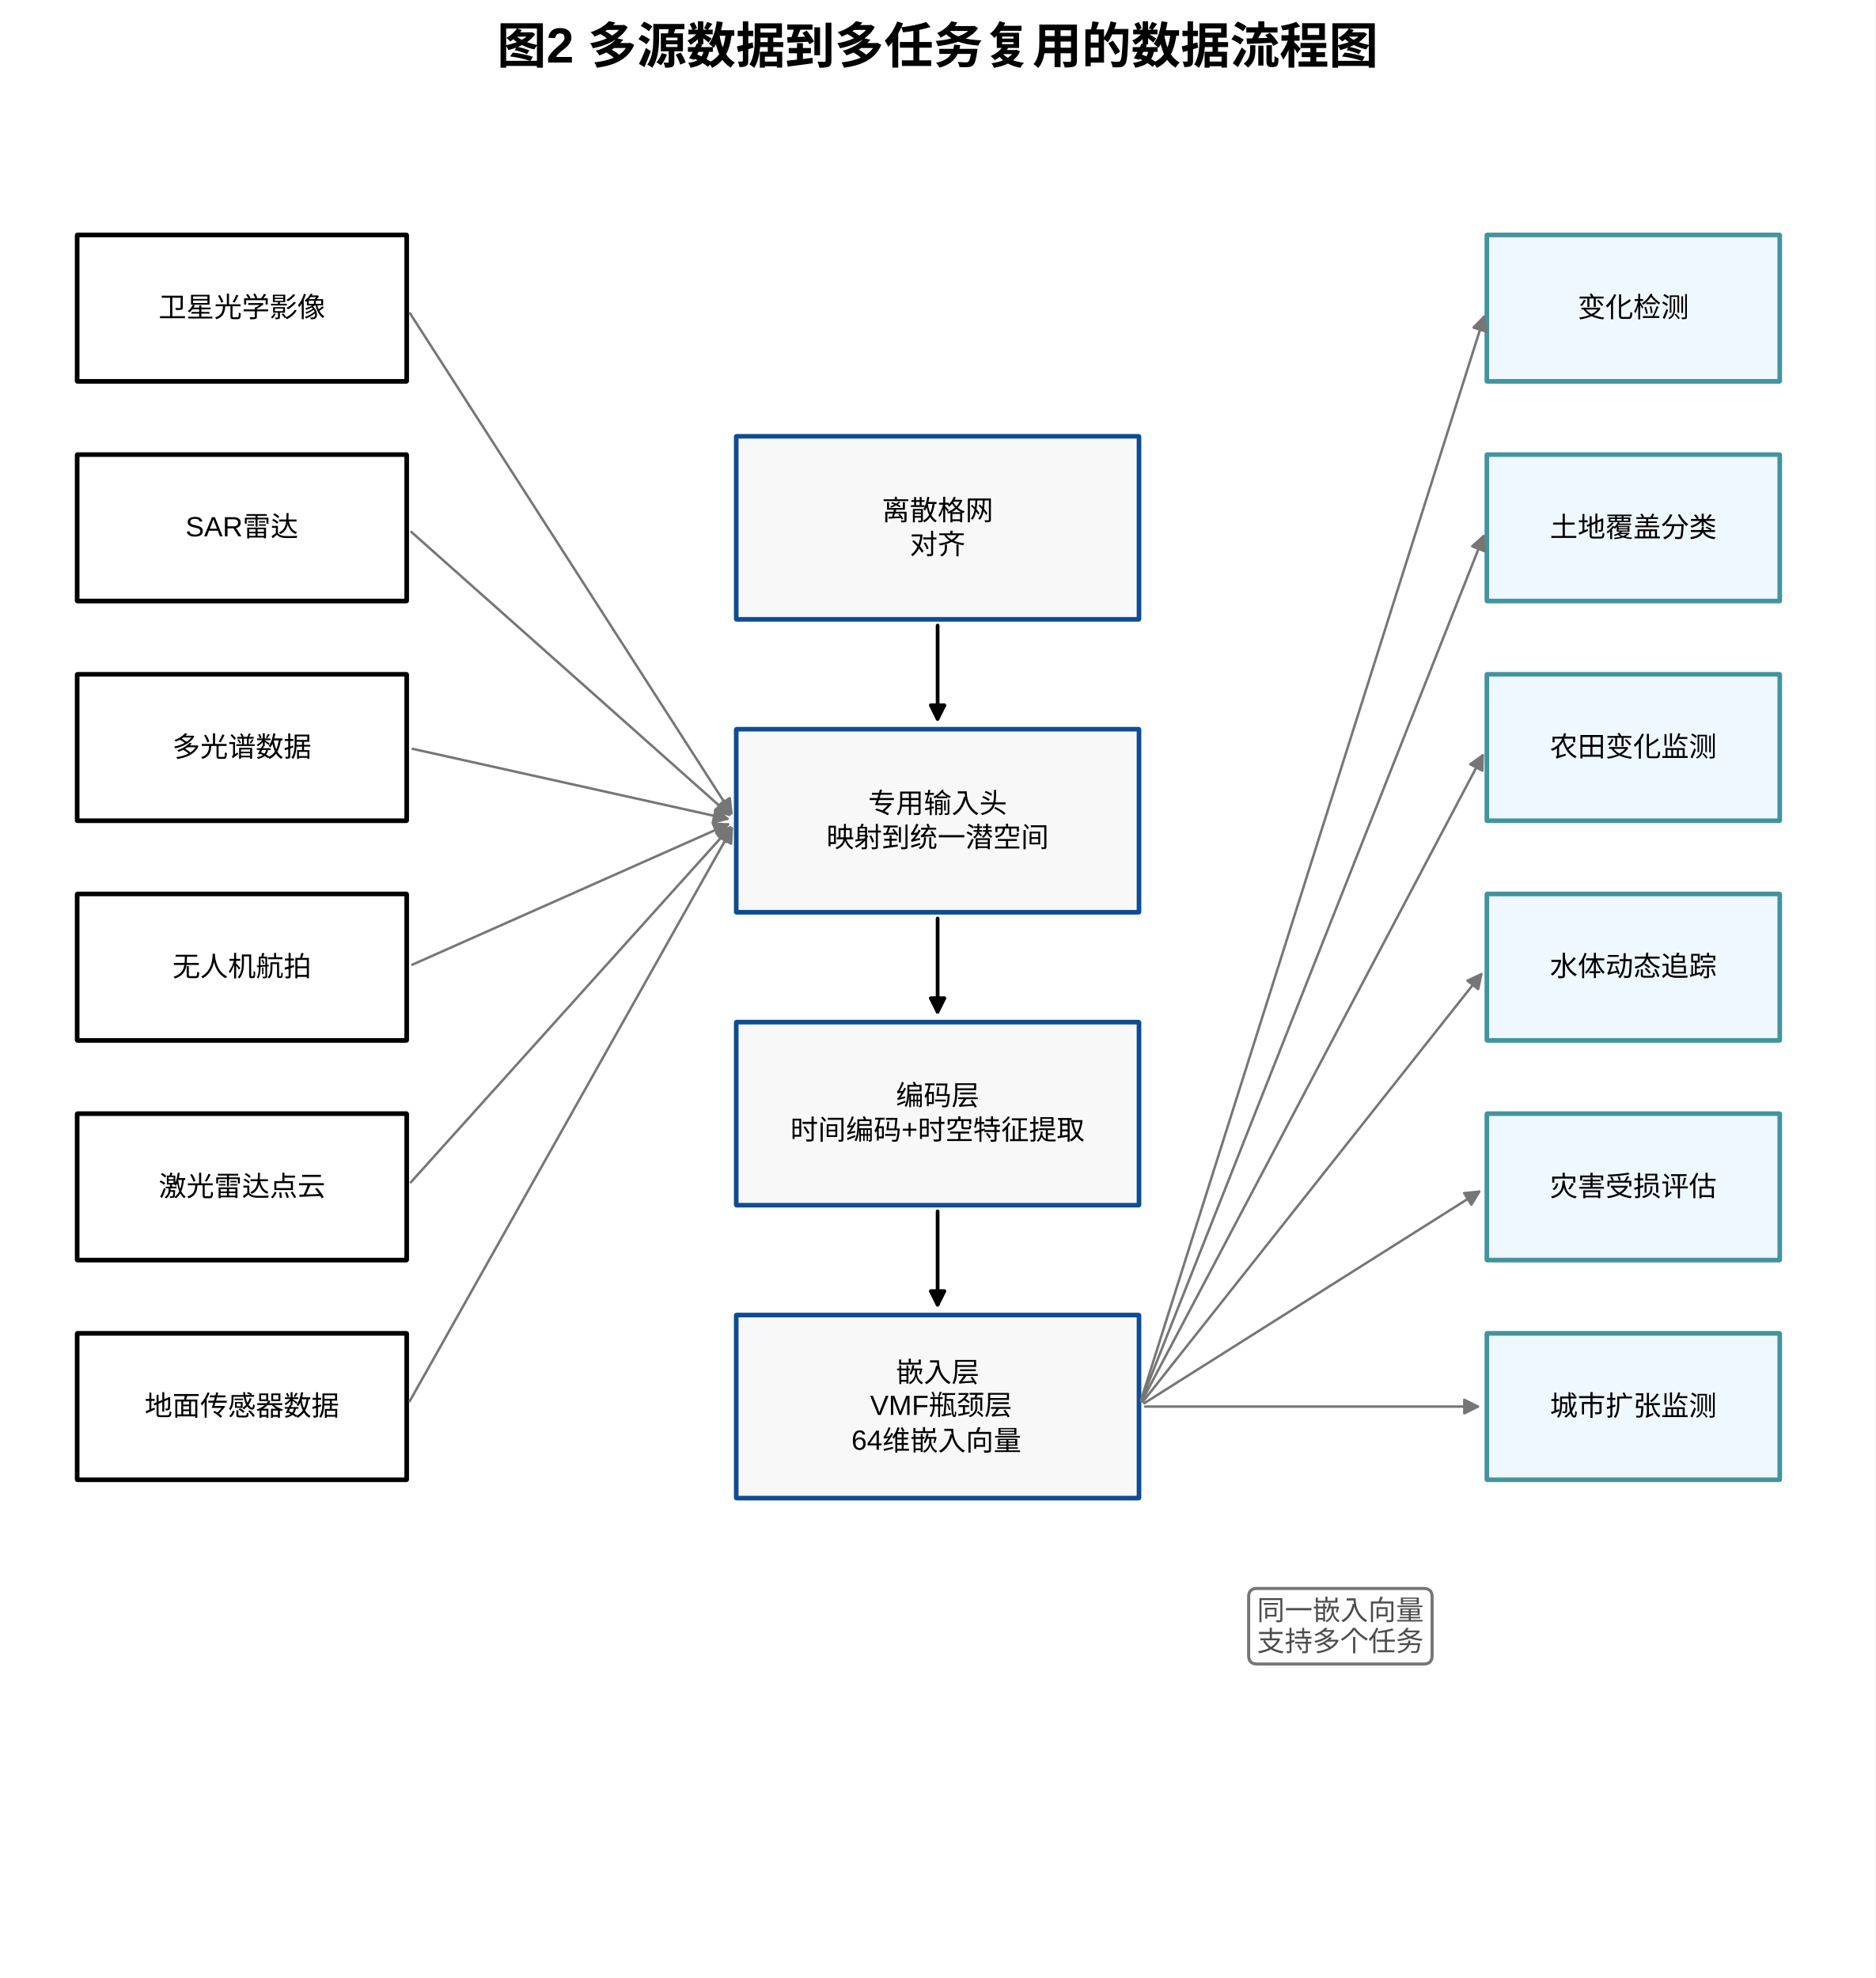
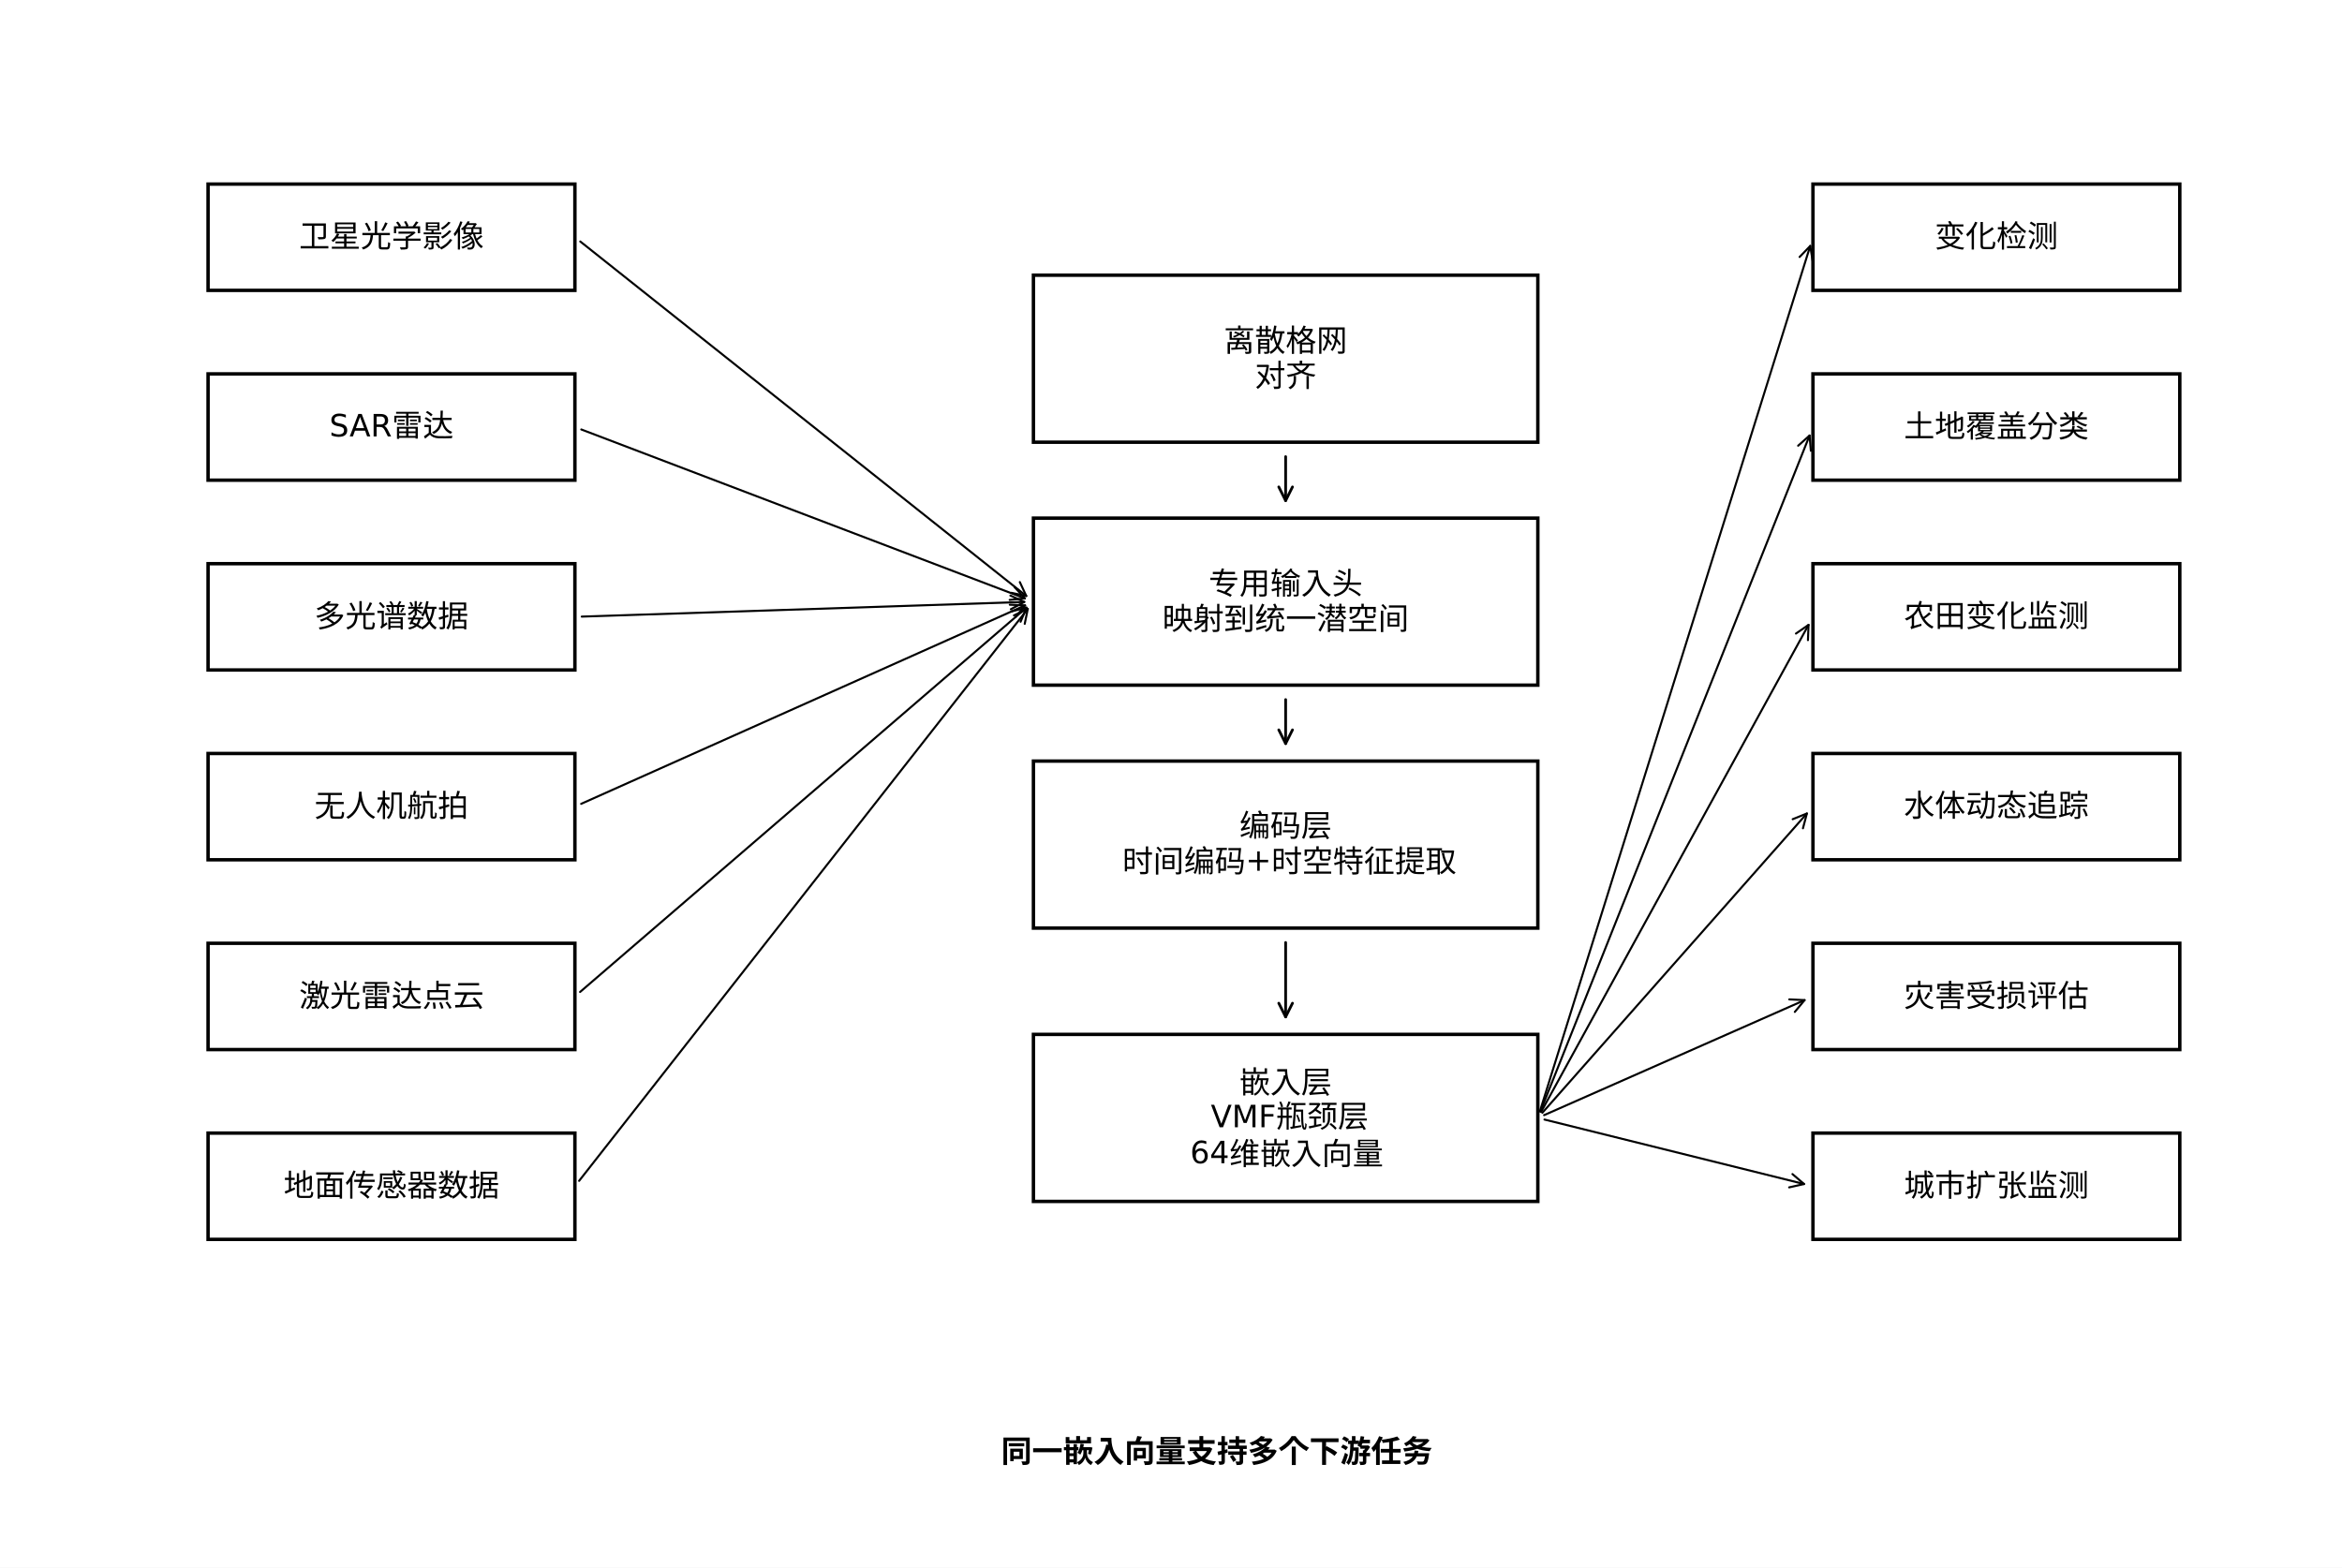
- <svg xmlns="http://www.w3.org/2000/svg" width="607.148pt" height="640.445pt" viewBox="0 0 607.148 640.445" version="1.1">
+ <svg xmlns="http://www.w3.org/2000/svg" width="684pt" height="457.92pt" viewBox="0 0 684 457.92" version="1.1">
  <defs>
    <style type="text/css">*{stroke-linejoin: round; stroke-linecap: butt}</style>
  </defs>
  <g id="figure_1">
    <g id="patch_1">
-       <path d="M 0 640.445  L 607.148 640.445  L 607.148 0  L 0 0  z " style="fill: #ffffff" />
+       <path d="M 0 457.92  L 684 457.92  L 684 0  L 0 0  z " style="fill: #ffffff" />
    </g>
    <g id="axes_1">
      <g id="patch_2">
-         <path d="M 25.101 123.482  L 131.558 123.482  Q 131.677 123.482 131.677 123.364  L 131.677 76.181  Q 131.677 76.062 131.558 76.062  L 25.101 76.062  Q 24.982 76.062 24.982 76.181  L 24.982 123.364  Q 24.982 123.482 25.101 123.482  z " clip-path="url(#p3d73cb7716)" style="fill: #ffffff; stroke: #000000; stroke-width: 1.5; stroke-linejoin: miter" />
+         <path d="M 60.768 84.816  L 167.904 84.816  L 167.904 53.77  L 60.768 53.77  L 60.768 84.816  z " clip-path="url(#pbc990281de)" style="fill: none; stroke: #000000; stroke-linejoin: miter" />
      </g>
      <g id="patch_3">
-         <path d="M 25.101 194.612  L 131.558 194.612  Q 131.677 194.612 131.677 194.493  L 131.677 147.311  Q 131.677 147.192 131.558 147.192  L 25.101 147.192  Q 24.982 147.192 24.982 147.311  L 24.982 194.493  Q 24.982 194.612 25.101 194.612  z " clip-path="url(#p3d73cb7716)" style="fill: #ffffff; stroke: #000000; stroke-width: 1.5; stroke-linejoin: miter" />
+         <path d="M 60.768 140.256  L 167.904 140.256  L 167.904 109.21  L 60.768 109.21  L 60.768 140.256  z " clip-path="url(#pbc990281de)" style="fill: none; stroke: #000000; stroke-linejoin: miter" />
      </g>
      <g id="patch_4">
-         <path d="M 25.101 265.742  L 131.558 265.742  Q 131.677 265.742 131.677 265.623  L 131.677 218.44  Q 131.677 218.322 131.558 218.322  L 25.101 218.322  Q 24.982 218.322 24.982 218.44  L 24.982 265.623  Q 24.982 265.742 25.101 265.742  z " clip-path="url(#p3d73cb7716)" style="fill: #ffffff; stroke: #000000; stroke-width: 1.5; stroke-linejoin: miter" />
+         <path d="M 60.768 195.696  L 167.904 195.696  L 167.904 164.65  L 60.768 164.65  L 60.768 195.696  z " clip-path="url(#pbc990281de)" style="fill: none; stroke: #000000; stroke-linejoin: miter" />
      </g>
      <g id="patch_5">
-         <path d="M 25.101 336.871  L 131.558 336.871  Q 131.677 336.871 131.677 336.753  L 131.677 289.57  Q 131.677 289.451 131.558 289.451  L 25.101 289.451  Q 24.982 289.451 24.982 289.57  L 24.982 336.753  Q 24.982 336.871 25.101 336.871  z " clip-path="url(#p3d73cb7716)" style="fill: #ffffff; stroke: #000000; stroke-width: 1.5; stroke-linejoin: miter" />
+         <path d="M 60.768 251.136  L 167.904 251.136  L 167.904 220.09  L 60.768 220.09  L 60.768 251.136  z " clip-path="url(#pbc990281de)" style="fill: none; stroke: #000000; stroke-linejoin: miter" />
      </g>
      <g id="patch_6">
-         <path d="M 25.101 408.001  L 131.558 408.001  Q 131.677 408.001 131.677 407.882  L 131.677 360.7  Q 131.677 360.581 131.558 360.581  L 25.101 360.581  Q 24.982 360.581 24.982 360.7  L 24.982 407.882  Q 24.982 408.001 25.101 408.001  z " clip-path="url(#p3d73cb7716)" style="fill: #ffffff; stroke: #000000; stroke-width: 1.5; stroke-linejoin: miter" />
+         <path d="M 60.768 306.576  L 167.904 306.576  L 167.904 275.53  L 60.768 275.53  L 60.768 306.576  z " clip-path="url(#pbc990281de)" style="fill: none; stroke: #000000; stroke-linejoin: miter" />
      </g>
      <g id="patch_7">
-         <path d="M 25.101 479.131  L 131.558 479.131  Q 131.677 479.131 131.677 479.012  L 131.677 431.829  Q 131.677 431.711 131.558 431.711  L 25.101 431.711  Q 24.982 431.711 24.982 431.829  L 24.982 479.012  Q 24.982 479.131 25.101 479.131  z " clip-path="url(#p3d73cb7716)" style="fill: #ffffff; stroke: #000000; stroke-width: 1.5; stroke-linejoin: miter" />
+         <path d="M 60.768 362.016  L 167.904 362.016  L 167.904 330.97  L 60.768 330.97  L 60.768 362.016  z " clip-path="url(#pbc990281de)" style="fill: none; stroke: #000000; stroke-linejoin: miter" />
      </g>
      <g id="patch_8">
-         <path d="M 238.49 200.539  L 368.657 200.539  Q 368.776 200.539 368.776 200.421  L 368.776 141.383  Q 368.776 141.265 368.657 141.265  L 238.49 141.265  Q 238.372 141.265 238.372 141.383  L 238.372 200.421  Q 238.372 200.539 238.49 200.539  z " clip-path="url(#p3d73cb7716)" style="fill: #f8f8f8; stroke: #0f4d92; stroke-width: 1.5; stroke-linejoin: miter" />
+         <path d="M 301.824 129.168  L 449.136 129.168  L 449.136 80.381  L 301.824 80.381  L 301.824 129.168  z " clip-path="url(#pbc990281de)" style="fill: none; stroke: #000000; stroke-linejoin: miter" />
      </g>
      <g id="patch_9">
-         <path d="M 238.49 295.379  L 368.657 295.379  Q 368.776 295.379 368.776 295.26  L 368.776 236.223  Q 368.776 236.104 368.657 236.104  L 238.49 236.104  Q 238.372 236.104 238.372 236.223  L 238.372 295.26  Q 238.372 295.379 238.49 295.379  z " clip-path="url(#p3d73cb7716)" style="fill: #f8f8f8; stroke: #0f4d92; stroke-width: 1.5; stroke-linejoin: miter" />
+         <path d="M 301.824 200.131  L 449.136 200.131  L 449.136 151.344  L 301.824 151.344  L 301.824 200.131  z " clip-path="url(#pbc990281de)" style="fill: none; stroke: #000000; stroke-linejoin: miter" />
      </g>
      <g id="patch_10">
-         <path d="M 238.49 390.219  L 368.657 390.219  Q 368.776 390.219 368.776 390.1  L 368.776 331.062  Q 368.776 330.944 368.657 330.944  L 238.49 330.944  Q 238.372 330.944 238.372 331.062  L 238.372 390.1  Q 238.372 390.219 238.49 390.219  z " clip-path="url(#p3d73cb7716)" style="fill: #f8f8f8; stroke: #0f4d92; stroke-width: 1.5; stroke-linejoin: miter" />
+         <path d="M 301.824 271.094  L 449.136 271.094  L 449.136 222.307  L 301.824 222.307  L 301.824 271.094  z " clip-path="url(#pbc990281de)" style="fill: none; stroke: #000000; stroke-linejoin: miter" />
      </g>
      <g id="patch_11">
-         <path d="M 238.49 485.058  L 368.657 485.058  Q 368.776 485.058 368.776 484.94  L 368.776 425.902  Q 368.776 425.783 368.657 425.783  L 238.49 425.783  Q 238.372 425.783 238.372 425.902  L 238.372 484.94  Q 238.372 485.058 238.49 485.058  z " clip-path="url(#p3d73cb7716)" style="fill: #f8f8f8; stroke: #0f4d92; stroke-width: 1.5; stroke-linejoin: miter" />
+         <path d="M 301.824 350.928  L 449.136 350.928  L 449.136 302.141  L 301.824 302.141  L 301.824 350.928  z " clip-path="url(#pbc990281de)" style="fill: none; stroke: #000000; stroke-linejoin: miter" />
      </g>
      <g id="patch_12">
-         <path d="M 481.517 123.482  L 576.119 123.482  Q 576.238 123.482 576.238 123.364  L 576.238 76.181  Q 576.238 76.062 576.119 76.062  L 481.517 76.062  Q 481.398 76.062 481.398 76.181  L 481.398 123.364  Q 481.398 123.482 481.517 123.482  z " clip-path="url(#p3d73cb7716)" style="fill: #f0f8ff; stroke: #42949e; stroke-width: 1.5; stroke-linejoin: miter" />
+         <path d="M 529.488 84.816  L 636.624 84.816  L 636.624 53.77  L 529.488 53.77  L 529.488 84.816  z " clip-path="url(#pbc990281de)" style="fill: none; stroke: #000000; stroke-linejoin: miter" />
      </g>
      <g id="patch_13">
-         <path d="M 481.517 194.612  L 576.119 194.612  Q 576.238 194.612 576.238 194.493  L 576.238 147.311  Q 576.238 147.192 576.119 147.192  L 481.517 147.192  Q 481.398 147.192 481.398 147.311  L 481.398 194.493  Q 481.398 194.612 481.517 194.612  z " clip-path="url(#p3d73cb7716)" style="fill: #f0f8ff; stroke: #42949e; stroke-width: 1.5; stroke-linejoin: miter" />
+         <path d="M 529.488 140.256  L 636.624 140.256  L 636.624 109.21  L 529.488 109.21  L 529.488 140.256  z " clip-path="url(#pbc990281de)" style="fill: none; stroke: #000000; stroke-linejoin: miter" />
      </g>
      <g id="patch_14">
-         <path d="M 481.517 265.742  L 576.119 265.742  Q 576.238 265.742 576.238 265.623  L 576.238 218.44  Q 576.238 218.322 576.119 218.322  L 481.517 218.322  Q 481.398 218.322 481.398 218.44  L 481.398 265.623  Q 481.398 265.742 481.517 265.742  z " clip-path="url(#p3d73cb7716)" style="fill: #f0f8ff; stroke: #42949e; stroke-width: 1.5; stroke-linejoin: miter" />
+         <path d="M 529.488 195.696  L 636.624 195.696  L 636.624 164.65  L 529.488 164.65  L 529.488 195.696  z " clip-path="url(#pbc990281de)" style="fill: none; stroke: #000000; stroke-linejoin: miter" />
      </g>
      <g id="patch_15">
-         <path d="M 481.517 336.871  L 576.119 336.871  Q 576.238 336.871 576.238 336.753  L 576.238 289.57  Q 576.238 289.451 576.119 289.451  L 481.517 289.451  Q 481.398 289.451 481.398 289.57  L 481.398 336.753  Q 481.398 336.871 481.517 336.871  z " clip-path="url(#p3d73cb7716)" style="fill: #f0f8ff; stroke: #42949e; stroke-width: 1.5; stroke-linejoin: miter" />
+         <path d="M 529.488 251.136  L 636.624 251.136  L 636.624 220.09  L 529.488 220.09  L 529.488 251.136  z " clip-path="url(#pbc990281de)" style="fill: none; stroke: #000000; stroke-linejoin: miter" />
      </g>
      <g id="patch_16">
-         <path d="M 481.517 408.001  L 576.119 408.001  Q 576.238 408.001 576.238 407.882  L 576.238 360.7  Q 576.238 360.581 576.119 360.581  L 481.517 360.581  Q 481.398 360.581 481.398 360.7  L 481.398 407.882  Q 481.398 408.001 481.517 408.001  z " clip-path="url(#p3d73cb7716)" style="fill: #f0f8ff; stroke: #42949e; stroke-width: 1.5; stroke-linejoin: miter" />
+         <path d="M 529.488 306.576  L 636.624 306.576  L 636.624 275.53  L 529.488 275.53  L 529.488 306.576  z " clip-path="url(#pbc990281de)" style="fill: none; stroke: #000000; stroke-linejoin: miter" />
      </g>
      <g id="patch_17">
-         <path d="M 481.517 479.131  L 576.119 479.131  Q 576.238 479.131 576.238 479.012  L 576.238 431.829  Q 576.238 431.711 576.119 431.711  L 481.517 431.711  Q 481.398 431.711 481.398 431.829  L 481.398 479.012  Q 481.398 479.131 481.517 479.131  z " clip-path="url(#p3d73cb7716)" style="fill: #f0f8ff; stroke: #42949e; stroke-width: 1.5; stroke-linejoin: miter" />
+         <path d="M 529.488 362.016  L 636.624 362.016  L 636.624 330.97  L 529.488 330.97  L 529.488 362.016  z " clip-path="url(#pbc990281de)" style="fill: none; stroke: #000000; stroke-linejoin: miter" />
      </g>
      <g id="text_1">
-         <text style="font-size: 9px; font-family: 'WenQuanYi Zen Hei', 'Arial', 'DejaVu Sans', 'Liberation Sans', sans-serif; text-anchor: middle" x="78.33" y="102.645" transform="rotate(-0 78.3297 102.6452)">卫星光学影像</text>
+         <text style="font-size: 9px; font-family: 'WenQuanYi Zen Hei', 'DejaVu Sans', sans-serif; text-anchor: middle" x="114.336" y="72.166" transform="rotate(-0 114.336 72.16577)">卫星光学影像</text>
      </g>
      <g id="text_2">
-         <text style="font-size: 9px; font-family: 'WenQuanYi Zen Hei', 'Arial', 'DejaVu Sans', 'Liberation Sans', sans-serif; text-anchor: middle" x="78.33" y="173.648" transform="rotate(-0 78.3297 173.6484)">SAR雷达</text>
+         <text style="font-size: 9px; font-family: 'WenQuanYi Zen Hei', 'DejaVu Sans', sans-serif; text-anchor: middle" x="114.336" y="127.479" transform="rotate(-0 114.336 127.4792)">SAR雷达</text>
      </g>
      <g id="text_3">
-         <text style="font-size: 9px; font-family: 'WenQuanYi Zen Hei', 'Arial', 'DejaVu Sans', 'Liberation Sans', sans-serif; text-anchor: middle" x="78.33" y="245.007" transform="rotate(-0 78.3297 245.0066)">多光谱数据</text>
+         <text style="font-size: 9px; font-family: 'WenQuanYi Zen Hei', 'DejaVu Sans', sans-serif; text-anchor: middle" x="114.336" y="183.148" transform="rotate(-0 114.336 183.1477)">多光谱数据</text>
      </g>
      <g id="text_4">
-         <text style="font-size: 9px; font-family: 'WenQuanYi Zen Hei', 'Arial', 'DejaVu Sans', 'Liberation Sans', sans-serif; text-anchor: middle" x="78.33" y="316.088" transform="rotate(-0 78.3297 316.0878)">无人机航拍</text>
+         <text style="font-size: 9px; font-family: 'WenQuanYi Zen Hei', 'DejaVu Sans', sans-serif; text-anchor: middle" x="114.336" y="238.539" transform="rotate(-0 114.336 238.5392)">无人机航拍</text>
      </g>
      <g id="text_5">
-         <text style="font-size: 9px; font-family: 'WenQuanYi Zen Hei', 'Arial', 'DejaVu Sans', 'Liberation Sans', sans-serif; text-anchor: middle" x="78.33" y="387.261" transform="rotate(-0 78.3297 387.2611)">激光雷达点云</text>
+         <text style="font-size: 9px; font-family: 'WenQuanYi Zen Hei', 'DejaVu Sans', sans-serif; text-anchor: middle" x="114.336" y="294.023" transform="rotate(-0 114.336 294.0228)">激光雷达点云</text>
      </g>
      <g id="text_6">
-         <text style="font-size: 9px; font-family: 'WenQuanYi Zen Hei', 'Arial', 'DejaVu Sans', 'Liberation Sans', sans-serif; text-anchor: middle" x="78.33" y="458.334" transform="rotate(-0 78.3297 458.3338)">地面传感器数据</text>
+         <text style="font-size: 9px; font-family: 'WenQuanYi Zen Hei', 'DejaVu Sans', sans-serif; text-anchor: middle" x="114.336" y="349.406" transform="rotate(-0 114.336 349.4058)">地面传感器数据</text>
      </g>
      <g id="text_7">
-         <text style="font-size: 9px; font-family: 'WenQuanYi Zen Hei', 'Arial', 'DejaVu Sans', 'Liberation Sans', sans-serif" transform="translate(285.5738 168.4127)">离散格网</text>
-         <text style="font-size: 9px; font-family: 'WenQuanYi Zen Hei', 'Arial', 'DejaVu Sans', 'Liberation Sans', sans-serif" transform="translate(294.5738 179.4029)">对齐</text>
+         <text style="font-size: 9px; font-family: 'WenQuanYi Zen Hei', 'DejaVu Sans', sans-serif" transform="translate(357.48 102.6504)">离散格网</text>
+         <text style="font-size: 9px; font-family: 'WenQuanYi Zen Hei', 'DejaVu Sans', sans-serif" transform="translate(366.48 112.9101)">对齐</text>
      </g>
      <g id="text_8">
-         <text style="font-size: 9px; font-family: 'WenQuanYi Zen Hei', 'Arial', 'DejaVu Sans', 'Liberation Sans', sans-serif" transform="translate(281.0738 263.233)">专用输入头</text>
-         <text style="font-size: 9px; font-family: 'WenQuanYi Zen Hei', 'Arial', 'DejaVu Sans', 'Liberation Sans', sans-serif" transform="translate(267.5738 274.2688)">映射到统一潜空间</text>
+         <text style="font-size: 9px; font-family: 'WenQuanYi Zen Hei', 'DejaVu Sans', sans-serif" transform="translate(352.98 173.596)">专用输入头</text>
+         <text style="font-size: 9px; font-family: 'WenQuanYi Zen Hei', 'DejaVu Sans', sans-serif" transform="translate(339.48 183.8979)">映射到统一潜空间</text>
      </g>
      <g id="text_9">
-         <text style="font-size: 9px; font-family: 'WenQuanYi Zen Hei', 'Arial', 'DejaVu Sans', 'Liberation Sans', sans-serif" transform="translate(290.0738 357.859)">编码层</text>
-         <text style="font-size: 9px; font-family: 'WenQuanYi Zen Hei', 'Arial', 'DejaVu Sans', 'Liberation Sans', sans-serif" transform="translate(255.8752 368.9972)">时间编码+时空特征提取</text>
+         <text style="font-size: 9px; font-family: 'WenQuanYi Zen Hei', 'DejaVu Sans', sans-serif" transform="translate(361.98 244.3495)">编码层</text>
+         <text style="font-size: 9px; font-family: 'WenQuanYi Zen Hei', 'DejaVu Sans', sans-serif" transform="translate(327.7814 254.746)">时间编码+时空特征提取</text>
      </g>
      <g id="text_10">
-         <text style="font-size: 9px; font-family: 'WenQuanYi Zen Hei', 'Arial', 'DejaVu Sans', 'Liberation Sans', sans-serif" transform="translate(290.0738 447.4647)">嵌入层</text>
-         <text style="font-size: 9px; font-family: 'WenQuanYi Zen Hei', 'Arial', 'DejaVu Sans', 'Liberation Sans', sans-serif" transform="translate(281.7108 458.1331)">VMF瓶颈层</text>
-         <text style="font-size: 9px; font-family: 'WenQuanYi Zen Hei', 'Arial', 'DejaVu Sans', 'Liberation Sans', sans-serif" transform="translate(275.6766 469.3956)">64维嵌入向量</text>
+         <text style="font-size: 9px; font-family: 'WenQuanYi Zen Hei', 'DejaVu Sans', sans-serif" transform="translate(361.98 319.3068)">嵌入层</text>
+         <text style="font-size: 9px; font-family: 'WenQuanYi Zen Hei', 'DejaVu Sans', sans-serif" transform="translate(353.617 329.2696)">VMF瓶颈层</text>
+         <text style="font-size: 9px; font-family: 'WenQuanYi Zen Hei', 'DejaVu Sans', sans-serif" transform="translate(347.5828 339.7807)">64维嵌入向量</text>
      </g>
      <g id="text_11">
-         <text style="font-size: 9px; font-family: 'WenQuanYi Zen Hei', 'Arial', 'DejaVu Sans', 'Liberation Sans', sans-serif; text-anchor: middle" x="528.818" y="102.672" transform="rotate(-0 528.8178 102.6719)">变化检测</text>
+         <text style="font-size: 9px; font-family: 'WenQuanYi Zen Hei', 'DejaVu Sans', sans-serif; text-anchor: middle" x="583.056" y="72.192" transform="rotate(-0 583.056 72.19249)">变化检测</text>
      </g>
      <g id="text_12">
-         <text style="font-size: 9px; font-family: 'WenQuanYi Zen Hei', 'Arial', 'DejaVu Sans', 'Liberation Sans', sans-serif; text-anchor: middle" x="528.818" y="173.859" transform="rotate(-0 528.8178 173.8586)">土地覆盖分类</text>
+         <text style="font-size: 9px; font-family: 'WenQuanYi Zen Hei', 'DejaVu Sans', sans-serif; text-anchor: middle" x="583.056" y="127.689" transform="rotate(-0 583.056 127.6894)">土地覆盖分类</text>
      </g>
      <g id="text_13">
-         <text style="font-size: 9px; font-family: 'WenQuanYi Zen Hei', 'Arial', 'DejaVu Sans', 'Liberation Sans', sans-serif; text-anchor: middle" x="528.818" y="244.931" transform="rotate(-0 528.8178 244.9313)">农田变化监测</text>
+         <text style="font-size: 9px; font-family: 'WenQuanYi Zen Hei', 'DejaVu Sans', sans-serif; text-anchor: middle" x="583.056" y="183.072" transform="rotate(-0 583.056 183.0725)">农田变化监测</text>
      </g>
      <g id="text_14">
-         <text style="font-size: 9px; font-family: 'WenQuanYi Zen Hei', 'Arial', 'DejaVu Sans', 'Liberation Sans', sans-serif; text-anchor: middle" x="528.818" y="316.039" transform="rotate(-0 528.8178 316.0392)">水体动态追踪</text>
+         <text style="font-size: 9px; font-family: 'WenQuanYi Zen Hei', 'DejaVu Sans', sans-serif; text-anchor: middle" x="583.056" y="238.491" transform="rotate(-0 583.056 238.4907)">水体动态追踪</text>
      </g>
      <g id="text_15">
-         <text style="font-size: 9px; font-family: 'WenQuanYi Zen Hei', 'Arial', 'DejaVu Sans', 'Liberation Sans', sans-serif; text-anchor: middle" x="528.818" y="387.274" transform="rotate(-0 528.8178 387.2744)">灾害受损评估</text>
+         <text style="font-size: 9px; font-family: 'WenQuanYi Zen Hei', 'DejaVu Sans', sans-serif; text-anchor: middle" x="583.056" y="294.036" transform="rotate(-0 583.056 294.0362)">灾害受损评估</text>
      </g>
      <g id="text_16">
-         <text style="font-size: 9px; font-family: 'WenQuanYi Zen Hei', 'Arial', 'DejaVu Sans', 'Liberation Sans', sans-serif; text-anchor: middle" x="528.818" y="458.351" transform="rotate(-0 528.8178 458.3514)">城市扩张监测</text>
+         <text style="font-size: 9px; font-family: 'WenQuanYi Zen Hei', 'DejaVu Sans', sans-serif; text-anchor: middle" x="583.056" y="349.423" transform="rotate(-0 583.056 349.4234)">城市扩张监测</text>
      </g>
      <g id="patch_18">
-         <path d="M 132.76 101.456  Q 185.025 182.758 236.807 263.307  " style="fill: none; stroke: #767676; stroke-width: 0.8; stroke-linecap: round" />
-         <path d="M 236.278 258.416  L 236.807 263.307  L 232.577 260.796  z " style="fill: #767676; stroke: #767676; stroke-width: 0.8; stroke-linecap: round" />
+         <path d="M 169.471 70.539  Q 234.865 122.516 299.734 174.076  " style="fill: none; stroke: #000000; stroke-width: 0.6; stroke-linecap: round" />
+         <path d="M 297.847 170.022  L 299.734 174.076  L 295.358 173.153  " style="fill: none; stroke: #000000; stroke-width: 0.6; stroke-linecap: round" />
      </g>
      <g id="patch_19">
-         <path d="M 133.172 172.23  Q 185.025 218.322 236.21 263.82  " style="fill: none; stroke: #767676; stroke-width: 0.8; stroke-linecap: round" />
-         <path d="M 234.383 259.253  L 236.21 263.82  L 231.46 262.541  z " style="fill: #767676; stroke: #767676; stroke-width: 0.8; stroke-linecap: round" />
+         <path d="M 169.772 125.444  Q 234.865 150.236 299.331 174.788  " style="fill: none; stroke: #000000; stroke-width: 0.6; stroke-linecap: round" />
+         <path d="M 296.305 171.495  L 299.331 174.788  L 294.881 175.234  " style="fill: none; stroke: #000000; stroke-width: 0.6; stroke-linecap: round" />
      </g>
      <g id="patch_20">
-         <path d="M 133.627 242.465  Q 185.023 253.886 235.545 265.114  " style="fill: none; stroke: #767676; stroke-width: 0.8; stroke-linecap: round" />
-         <path d="M 231.727 262.011  L 235.545 265.114  L 230.773 266.307  z " style="fill: #767676; stroke: #767676; stroke-width: 0.8; stroke-linecap: round" />
+         <path d="M 169.903 180.107  Q 234.863 177.955 299.153 175.826  " style="fill: none; stroke: #000000; stroke-width: 0.6; stroke-linecap: round" />
+         <path d="M 295.089 173.96  L 299.153 175.826  L 295.221 177.957  " style="fill: none; stroke: #000000; stroke-width: 0.6; stroke-linecap: round" />
      </g>
      <g id="patch_21">
-         <path d="M 133.504 312.35  Q 185.024 289.452 235.727 266.917  " style="fill: none; stroke: #767676; stroke-width: 0.8; stroke-linecap: round" />
-         <path d="M 230.813 266.694  L 235.727 266.917  L 232.6 270.714  z " style="fill: #767676; stroke: #767676; stroke-width: 0.8; stroke-linecap: round" />
+         <path d="M 169.731 234.796  Q 234.864 205.675 299.385 176.828  " style="fill: none; stroke: #000000; stroke-width: 0.6; stroke-linecap: round" />
+         <path d="M 294.918 176.635  L 299.385 176.828  L 296.55 180.286  " style="fill: none; stroke: #000000; stroke-width: 0.6; stroke-linecap: round" />
      </g>
      <g id="patch_22">
-         <path d="M 133.015 382.804  Q 185.023 325.018 236.432 267.896  " style="fill: none; stroke: #767676; stroke-width: 0.8; stroke-linecap: round" />
-         <path d="M 231.854 269.695  L 236.432 267.896  L 235.124 272.638  z " style="fill: #767676; stroke: #767676; stroke-width: 0.8; stroke-linecap: round" />
+         <path d="M 169.418 289.749  Q 234.862 233.397 299.798 177.482  " style="fill: none; stroke: #000000; stroke-width: 0.6; stroke-linecap: round" />
+         <path d="M 295.462 178.576  L 299.798 177.482  L 298.072 181.607  " style="fill: none; stroke: #000000; stroke-width: 0.6; stroke-linecap: round" />
      </g>
      <g id="patch_23">
-         <path d="M 132.659 453.676  Q 185.026 360.579 236.954 268.262  " style="fill: none; stroke: #767676; stroke-width: 0.8; stroke-linecap: round" />
-         <path d="M 232.879 271.018  L 236.954 268.262  L 236.714 273.175  z " style="fill: #767676; stroke: #767676; stroke-width: 0.8; stroke-linecap: round" />
+         <path d="M 169.136 344.922  Q 234.864 261.116 300.177 177.838  " style="fill: none; stroke: #000000; stroke-width: 0.6; stroke-linecap: round" />
+         <path d="M 296.135 179.751  L 300.177 177.838  L 299.282 182.219  " style="fill: none; stroke: #000000; stroke-width: 0.6; stroke-linecap: round" />
      </g>
      <g id="patch_24">
-         <path d="M 303.574 202.541  Q 303.574 218.321 303.574 232.759  " style="fill: none; stroke: #000000; stroke-width: 1.2; stroke-linecap: round" />
-         <path d="M 305.774 228.359  L 303.574 232.759  L 301.374 228.359  z " style="stroke: #000000; stroke-width: 1.2; stroke-linecap: round" />
+         <path d="M 375.48 133.382  Q 375.48 140.253 375.48 146.229  " style="fill: none; stroke: #000000; stroke-width: 0.8; stroke-linecap: round" />
+         <path d="M 377.48 142.229  L 375.48 146.229  L 373.48 142.229  " style="fill: none; stroke: #000000; stroke-width: 0.8; stroke-linecap: round" />
      </g>
      <g id="patch_25">
-         <path d="M 303.574 297.38  Q 303.574 313.16 303.574 327.599  " style="fill: none; stroke: #000000; stroke-width: 1.2; stroke-linecap: round" />
-         <path d="M 305.774 323.199  L 303.574 327.599  L 301.374 323.199  z " style="stroke: #000000; stroke-width: 1.2; stroke-linecap: round" />
+         <path d="M 375.48 204.346  Q 375.48 211.216 375.48 217.193  " style="fill: none; stroke: #000000; stroke-width: 0.8; stroke-linecap: round" />
+         <path d="M 377.48 213.193  L 375.48 217.193  L 373.48 213.193  " style="fill: none; stroke: #000000; stroke-width: 0.8; stroke-linecap: round" />
      </g>
      <g id="patch_26">
-         <path d="M 303.574 392.22  Q 303.574 408 303.574 422.438  " style="fill: none; stroke: #000000; stroke-width: 1.2; stroke-linecap: round" />
-         <path d="M 305.774 418.038  L 303.574 422.438  L 301.374 418.038  z " style="stroke: #000000; stroke-width: 1.2; stroke-linecap: round" />
+         <path d="M 375.48 275.31  Q 375.48 286.617 375.48 297.031  " style="fill: none; stroke: #000000; stroke-width: 0.8; stroke-linecap: round" />
+         <path d="M 377.48 293.031  L 375.48 297.031  L 373.48 293.031  " style="fill: none; stroke: #000000; stroke-width: 0.8; stroke-linecap: round" />
      </g>
      <g id="patch_27">
-         <path d="M 369.38 453.513  Q 425.087 277.597 480.524 102.533  " style="fill: none; stroke: #767676; stroke-width: 0.8; stroke-linecap: round" />
-         <path d="M 477.098 106.064  L 480.524 102.533  L 481.293 107.392  z " style="fill: #767676; stroke: #767676; stroke-width: 0.8; stroke-linecap: round" />
+         <path d="M 449.733 324.623  Q 489.313 197.91 528.693 71.838  " style="fill: none; stroke: #000000; stroke-width: 0.6; stroke-linecap: round" />
+         <path d="M 525.591 75.06  L 528.693 71.838  L 529.409 76.253  " style="fill: none; stroke: #000000; stroke-width: 0.6; stroke-linecap: round" />
      </g>
      <g id="patch_28">
-         <path d="M 369.513 453.558  Q 425.088 313.16 480.333 173.592  " style="fill: none; stroke: #767676; stroke-width: 0.8; stroke-linecap: round" />
-         <path d="M 476.668 176.874  L 480.333 173.592  L 480.759 178.493  z " style="fill: #767676; stroke: #767676; stroke-width: 0.8; stroke-linecap: round" />
+         <path d="M 449.875 324.678  Q 489.312 225.634 528.5 127.214  " style="fill: none; stroke: #000000; stroke-width: 0.6; stroke-linecap: round" />
+         <path d="M 525.162 130.19  L 528.5 127.214  L 528.878 131.67  " style="fill: none; stroke: #000000; stroke-width: 0.6; stroke-linecap: round" />
      </g>
      <g id="patch_29">
-         <path d="M 369.709 453.653  Q 425.087 348.725 480.048 244.589  " style="fill: none; stroke: #767676; stroke-width: 0.8; stroke-linecap: round" />
-         <path d="M 476.049 247.453  L 480.048 244.589  L 479.94 249.507  z " style="fill: #767676; stroke: #767676; stroke-width: 0.8; stroke-linecap: round" />
+         <path d="M 450.098 324.781  Q 489.312 253.354 528.202 182.515  " style="fill: none; stroke: #000000; stroke-width: 0.6; stroke-linecap: round" />
+         <path d="M 524.524 185.059  L 528.202 182.515  L 528.03 186.984  " style="fill: none; stroke: #000000; stroke-width: 0.6; stroke-linecap: round" />
      </g>
      <g id="patch_30">
-         <path d="M 370.018 453.851  Q 425.087 384.291 479.6 315.432  " style="fill: none; stroke: #767676; stroke-width: 0.8; stroke-linecap: round" />
-         <path d="M 475.144 317.516  L 479.6 315.432  L 478.594 320.247  z " style="fill: #767676; stroke: #767676; stroke-width: 0.8; stroke-linecap: round" />
+         <path d="M 450.463 325.033  Q 489.313 281.072 527.72 237.614  " style="fill: none; stroke: #000000; stroke-width: 0.6; stroke-linecap: round" />
+         <path d="M 523.572 239.286  L 527.72 237.614  L 526.57 241.935  " style="fill: none; stroke: #000000; stroke-width: 0.6; stroke-linecap: round" />
      </g>
      <g id="patch_31">
-         <path d="M 370.464 454.355  Q 425.086 419.856 478.952 385.836  " style="fill: none; stroke: #767676; stroke-width: 0.8; stroke-linecap: round" />
-         <path d="M 474.057 386.325  L 478.952 385.836  L 476.407 390.045  z " style="fill: #767676; stroke: #767676; stroke-width: 0.8; stroke-linecap: round" />
+         <path d="M 450.968 325.726  Q 489.314 308.793 527.046 292.131  " style="fill: none; stroke: #000000; stroke-width: 0.6; stroke-linecap: round" />
+         <path d="M 522.579 291.917  L 527.046 292.131  L 524.195 295.576  " style="fill: none; stroke: #000000; stroke-width: 0.6; stroke-linecap: round" />
      </g>
      <g id="patch_32">
-         <path d="M 370.773 455.421  Q 425.084 455.421 478.502 455.421  " style="fill: none; stroke: #767676; stroke-width: 0.8; stroke-linecap: round" />
-         <path d="M 474.102 453.221  L 478.502 455.421  L 474.102 457.621  z " style="fill: #767676; stroke: #767676; stroke-width: 0.8; stroke-linecap: round" />
+         <path d="M 451.076 327.016  Q 489.313 336.514 526.899 345.85  " style="fill: none; stroke: #000000; stroke-width: 0.6; stroke-linecap: round" />
+         <path d="M 523.499 342.944  L 526.899 345.85  L 522.535 346.826  " style="fill: none; stroke: #000000; stroke-width: 0.6; stroke-linecap: round" />
      </g>
      <g id="text_17">
-         <g id="patch_33">
-           <path d="M 406.978 538.779  L 460.978 538.779  Q 463.678 538.779 463.678 536.079  L 463.678 517.022  Q 463.678 514.322 460.978 514.322  L 406.978 514.322  Q 404.278 514.322 404.278 517.022  L 404.278 536.079  Q 404.278 538.779 406.978 538.779  z " style="fill: #ffffff; stroke: #767676; stroke-linejoin: miter" />
-         </g>
-         <text style="font-size: 9px; font-family: 'WenQuanYi Zen Hei', 'Arial', 'DejaVu Sans', 'Liberation Sans', sans-serif; fill: #4d4d4d" transform="translate(406.9782 524.5354)">同一嵌入向量</text>
-         <text style="font-size: 9px; font-family: 'WenQuanYi Zen Hei', 'Arial', 'DejaVu Sans', 'Liberation Sans', sans-serif; fill: #4d4d4d" transform="translate(406.9782 534.5842)">支持多个任务</text>
-       </g>
-       <g id="text_18">
-         <text style="font-weight: 700; font-size: 16px; font-family: 'WenQuanYi Zen Hei', 'Arial', 'DejaVu Sans', 'Liberation Sans', sans-serif; text-anchor: middle" x="303.574" y="20.497" transform="rotate(-0 303.5738 20.4975)">图2  多源数据到多任务复用的数据流程图</text>
+         <text style="font-weight: 700; font-size: 9px; font-family: 'WenQuanYi Zen Hei', 'DejaVu Sans', sans-serif; text-anchor: middle" x="355.392" y="427.118" transform="rotate(-0 355.392 427.1182)">同一嵌入向量支持多个下游任务</text>
      </g>
    </g>
  </g>
  <defs>
-     <clipPath id="p3d73cb7716">
-       <rect x="7.2" y="40.498" width="592.747" height="592.747" />
+     <clipPath id="pbc990281de">
+       <rect x="7.2" y="7.2" width="669.6" height="443.52" />
    </clipPath>
  </defs>
</svg>
